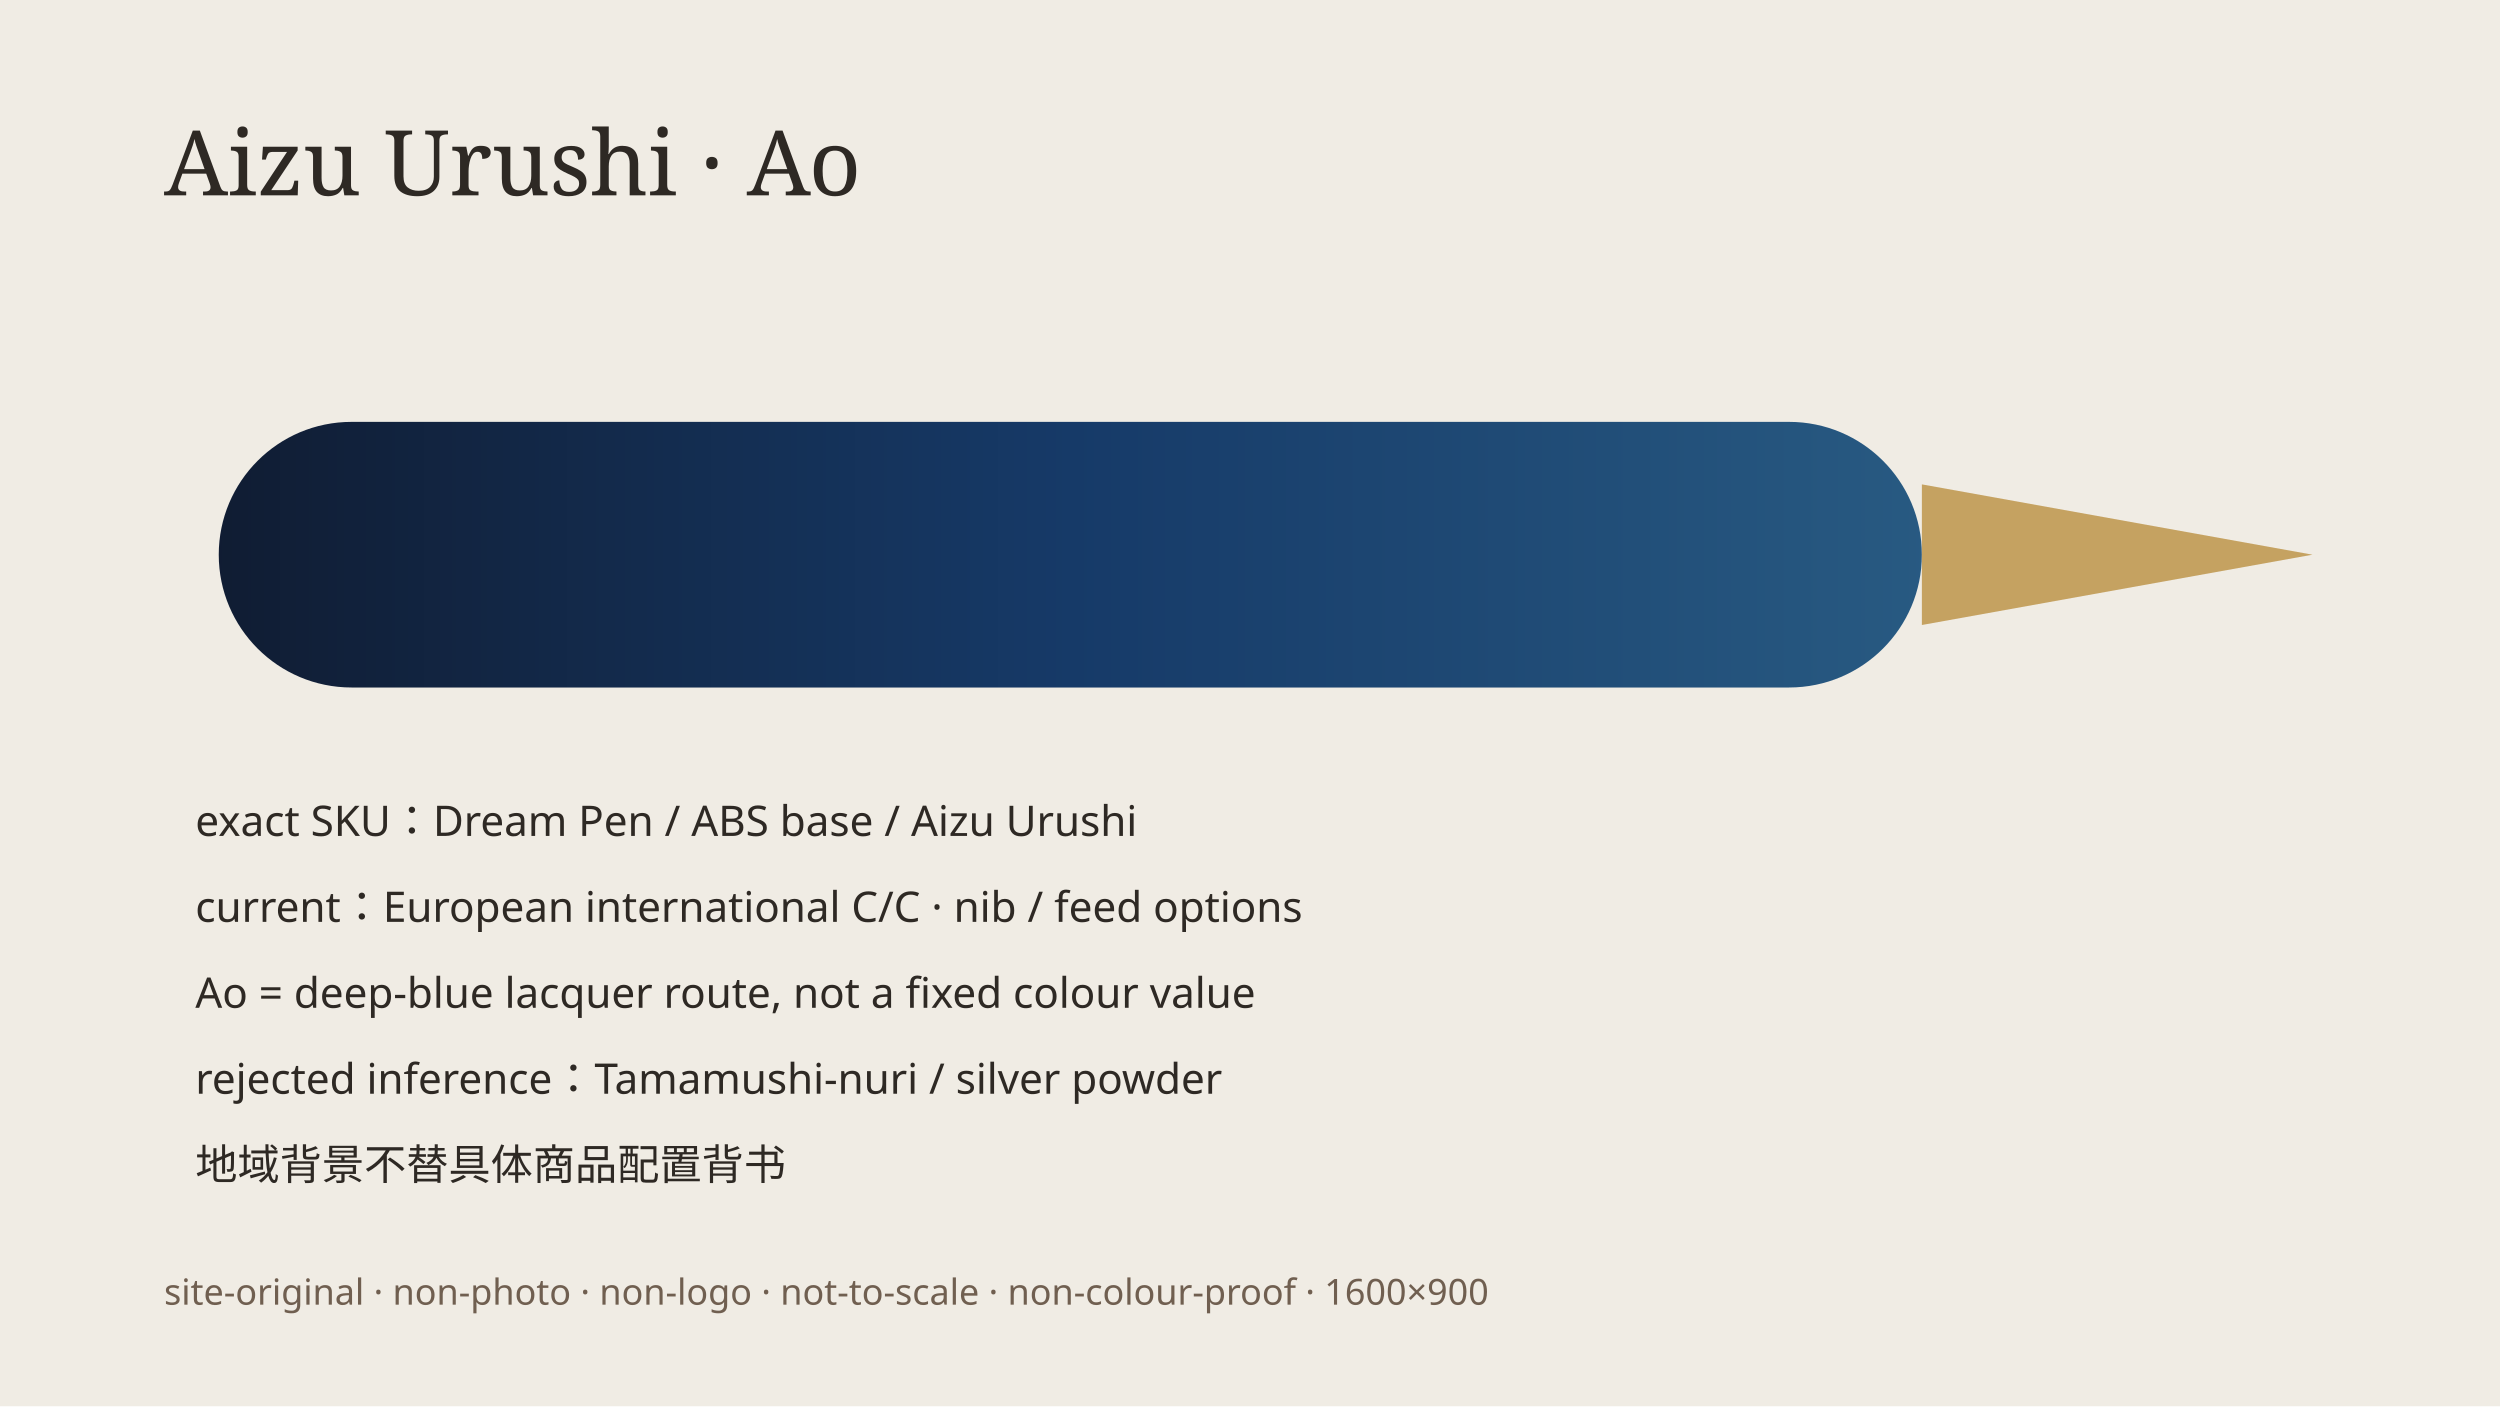
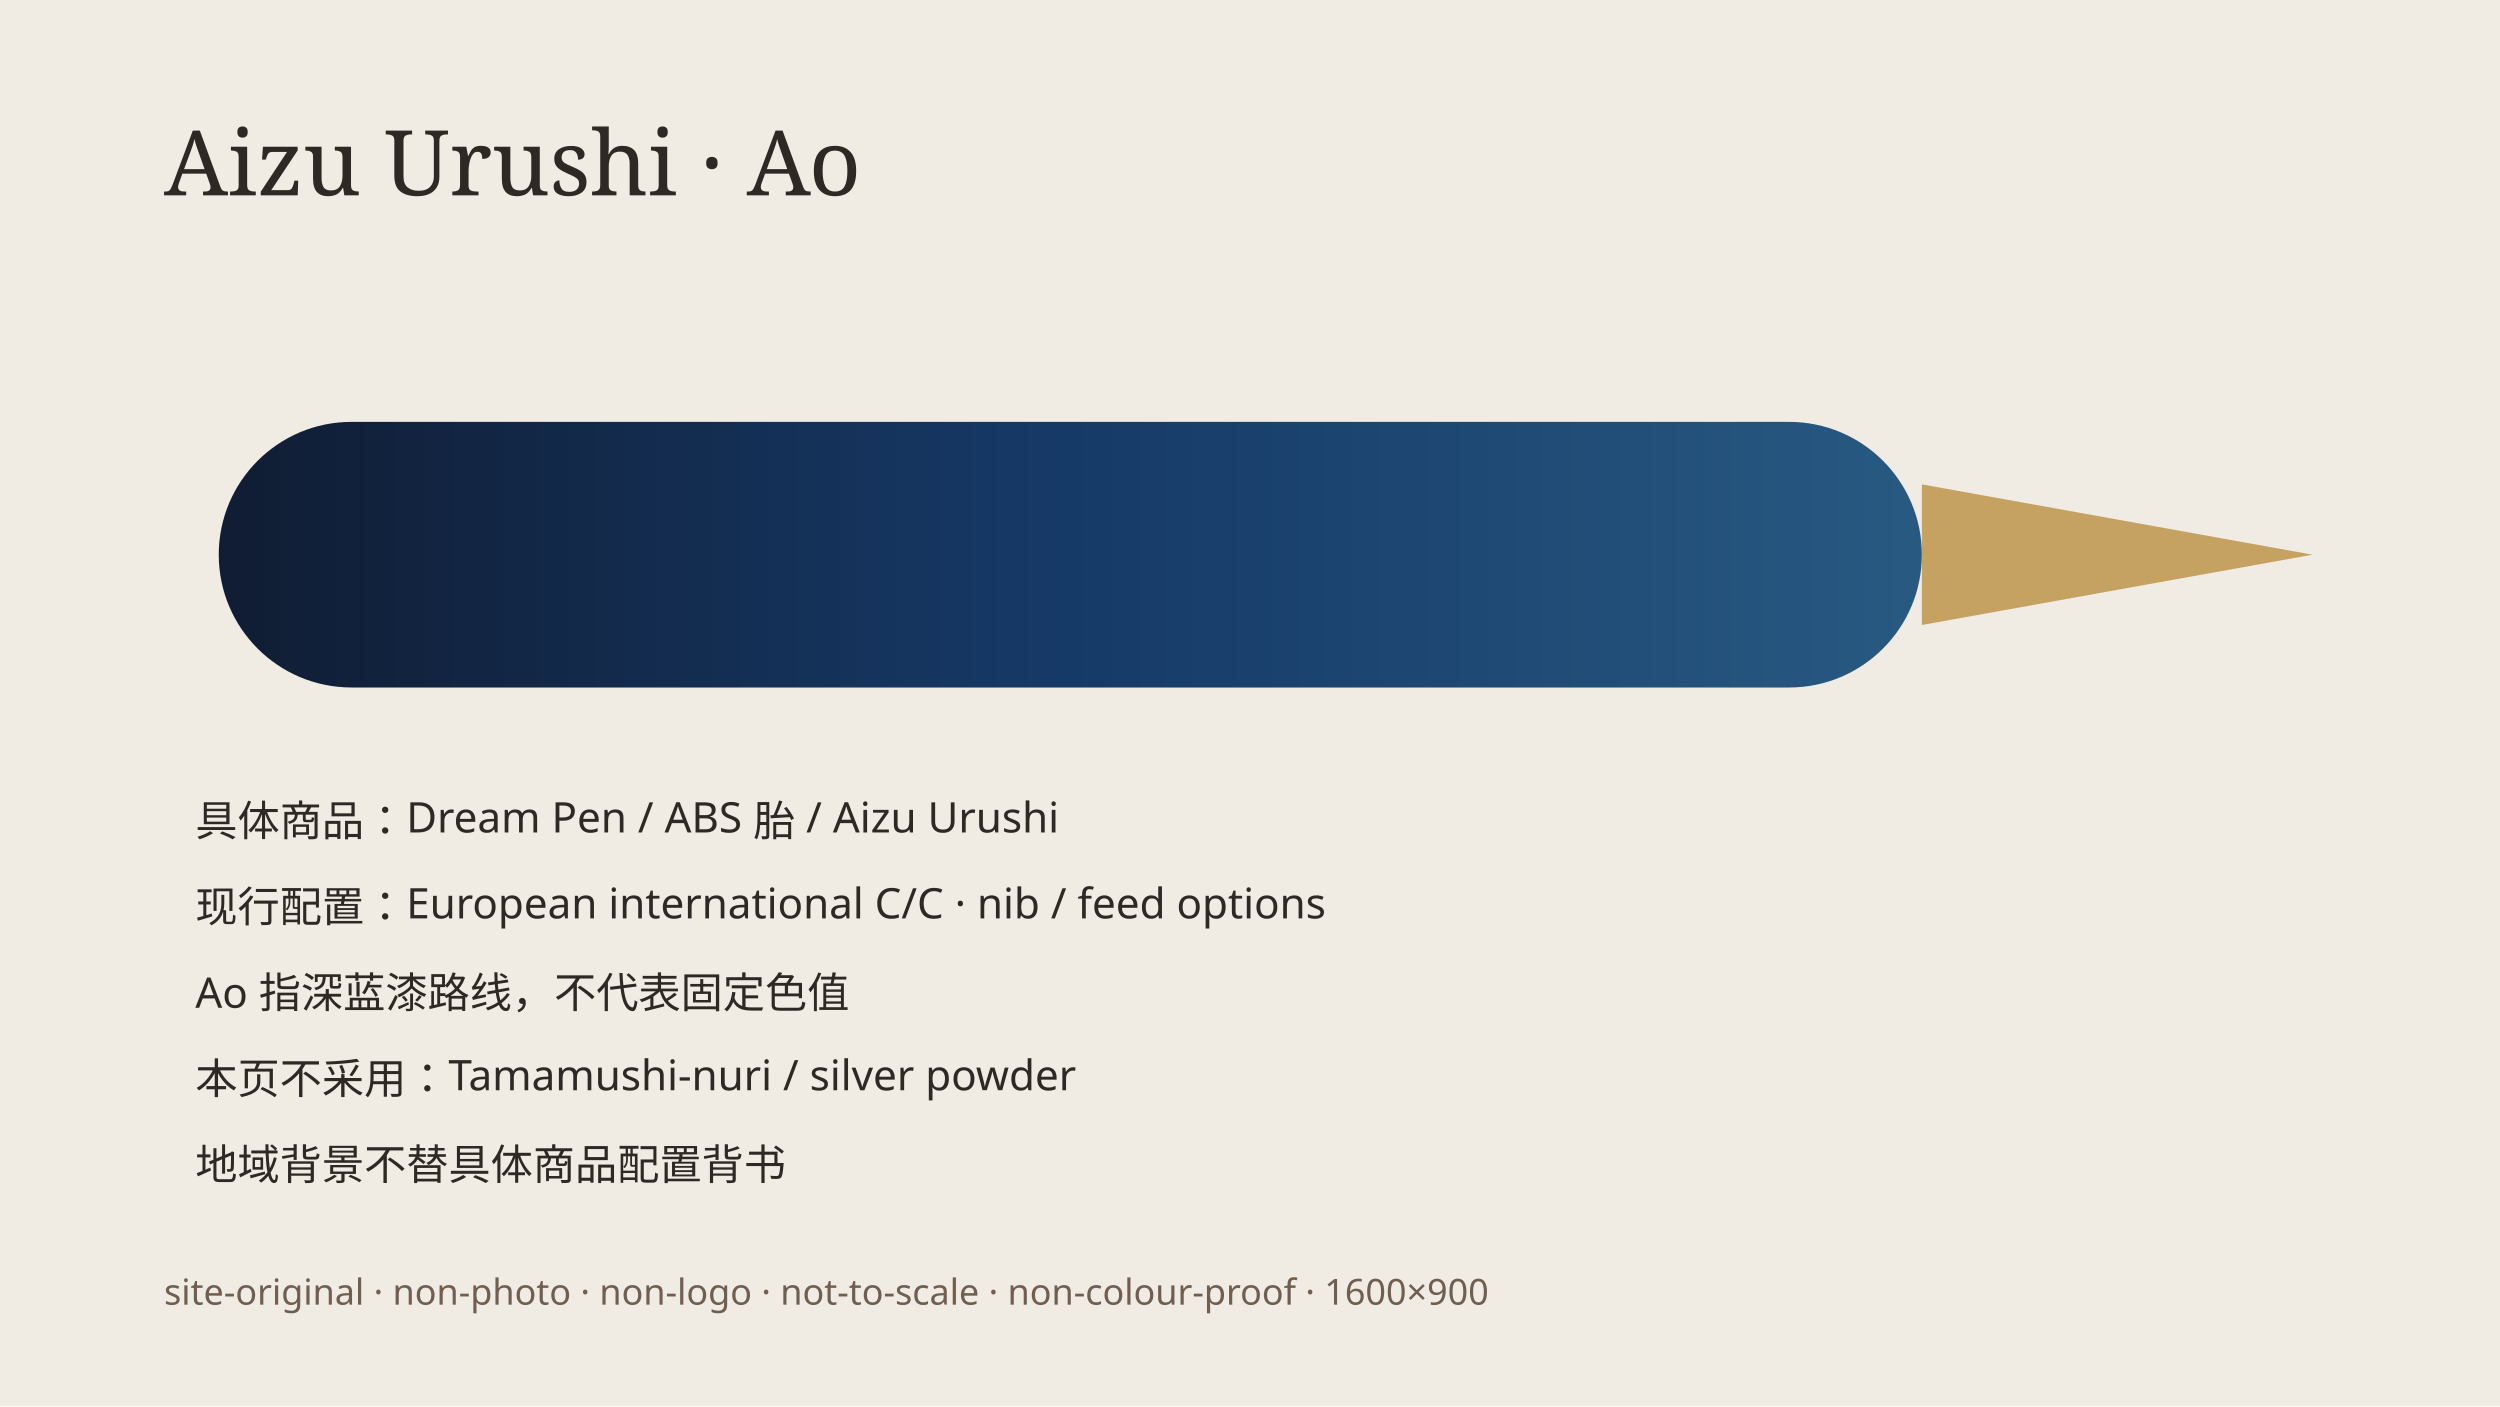
<svg xmlns="http://www.w3.org/2000/svg" width="1600" height="900" viewBox="0 0 1600 900" role="img" aria-labelledby="title desc">
  <defs>
    <linearGradient id="ao" x1="0" x2="1">
      <stop offset="0" stop-color="#101c32" />
      <stop offset=".5" stop-color="#163a68" />
      <stop offset="1" stop-color="#285a82" />
    </linearGradient>
  </defs>
  <rect width="1600" height="900" fill="#f0ece4" />
  <text x="105" y="125" font-family="serif" font-size="58" fill="#2e2924">Aizu Urushi · Ao</text>
  <rect x="140" y="270" width="1090" height="170" rx="85" fill="url(#ao)" />
  <path d="M1230 310 L1480 355 L1230 400 Z" fill="#c5a261" />
  <g font-family="sans-serif" fill="#2e2924" font-size="27">
-     <text x="125" y="535">exact SKU：Dream Pen / ABS base / Aizu Urushi</text>
-     <text x="125" y="590">current：European international C/C · nib / feed options</text>
-     <text x="125" y="645">Ao = deep-blue lacquer route, not a fixed colour value</text>
-     <text x="125" y="700">rejected inference：Tamamushi-nuri / silver powder</text>
+     <text x="125" y="535">具体商品：Dream Pen / ABS 胎 / Aizu Urushi</text>
+     <text x="125" y="590">现行配置：European international C/C · nib / feed options</text>
+     <text x="125" y="645">Ao 指深蓝漆路线，不代表固定色值</text>
+     <text x="125" y="700">本页不采用：Tamamushi-nuri / silver powder</text>
    <text x="125" y="755">地域背景不替具体商品配置背书</text>
  </g>
  <text x="105" y="835" font-family="sans-serif" font-size="23" fill="#705f50">site-original · non-photo · non-logo · not-to-scale · non-colour-proof · 1600×900</text>
</svg>
